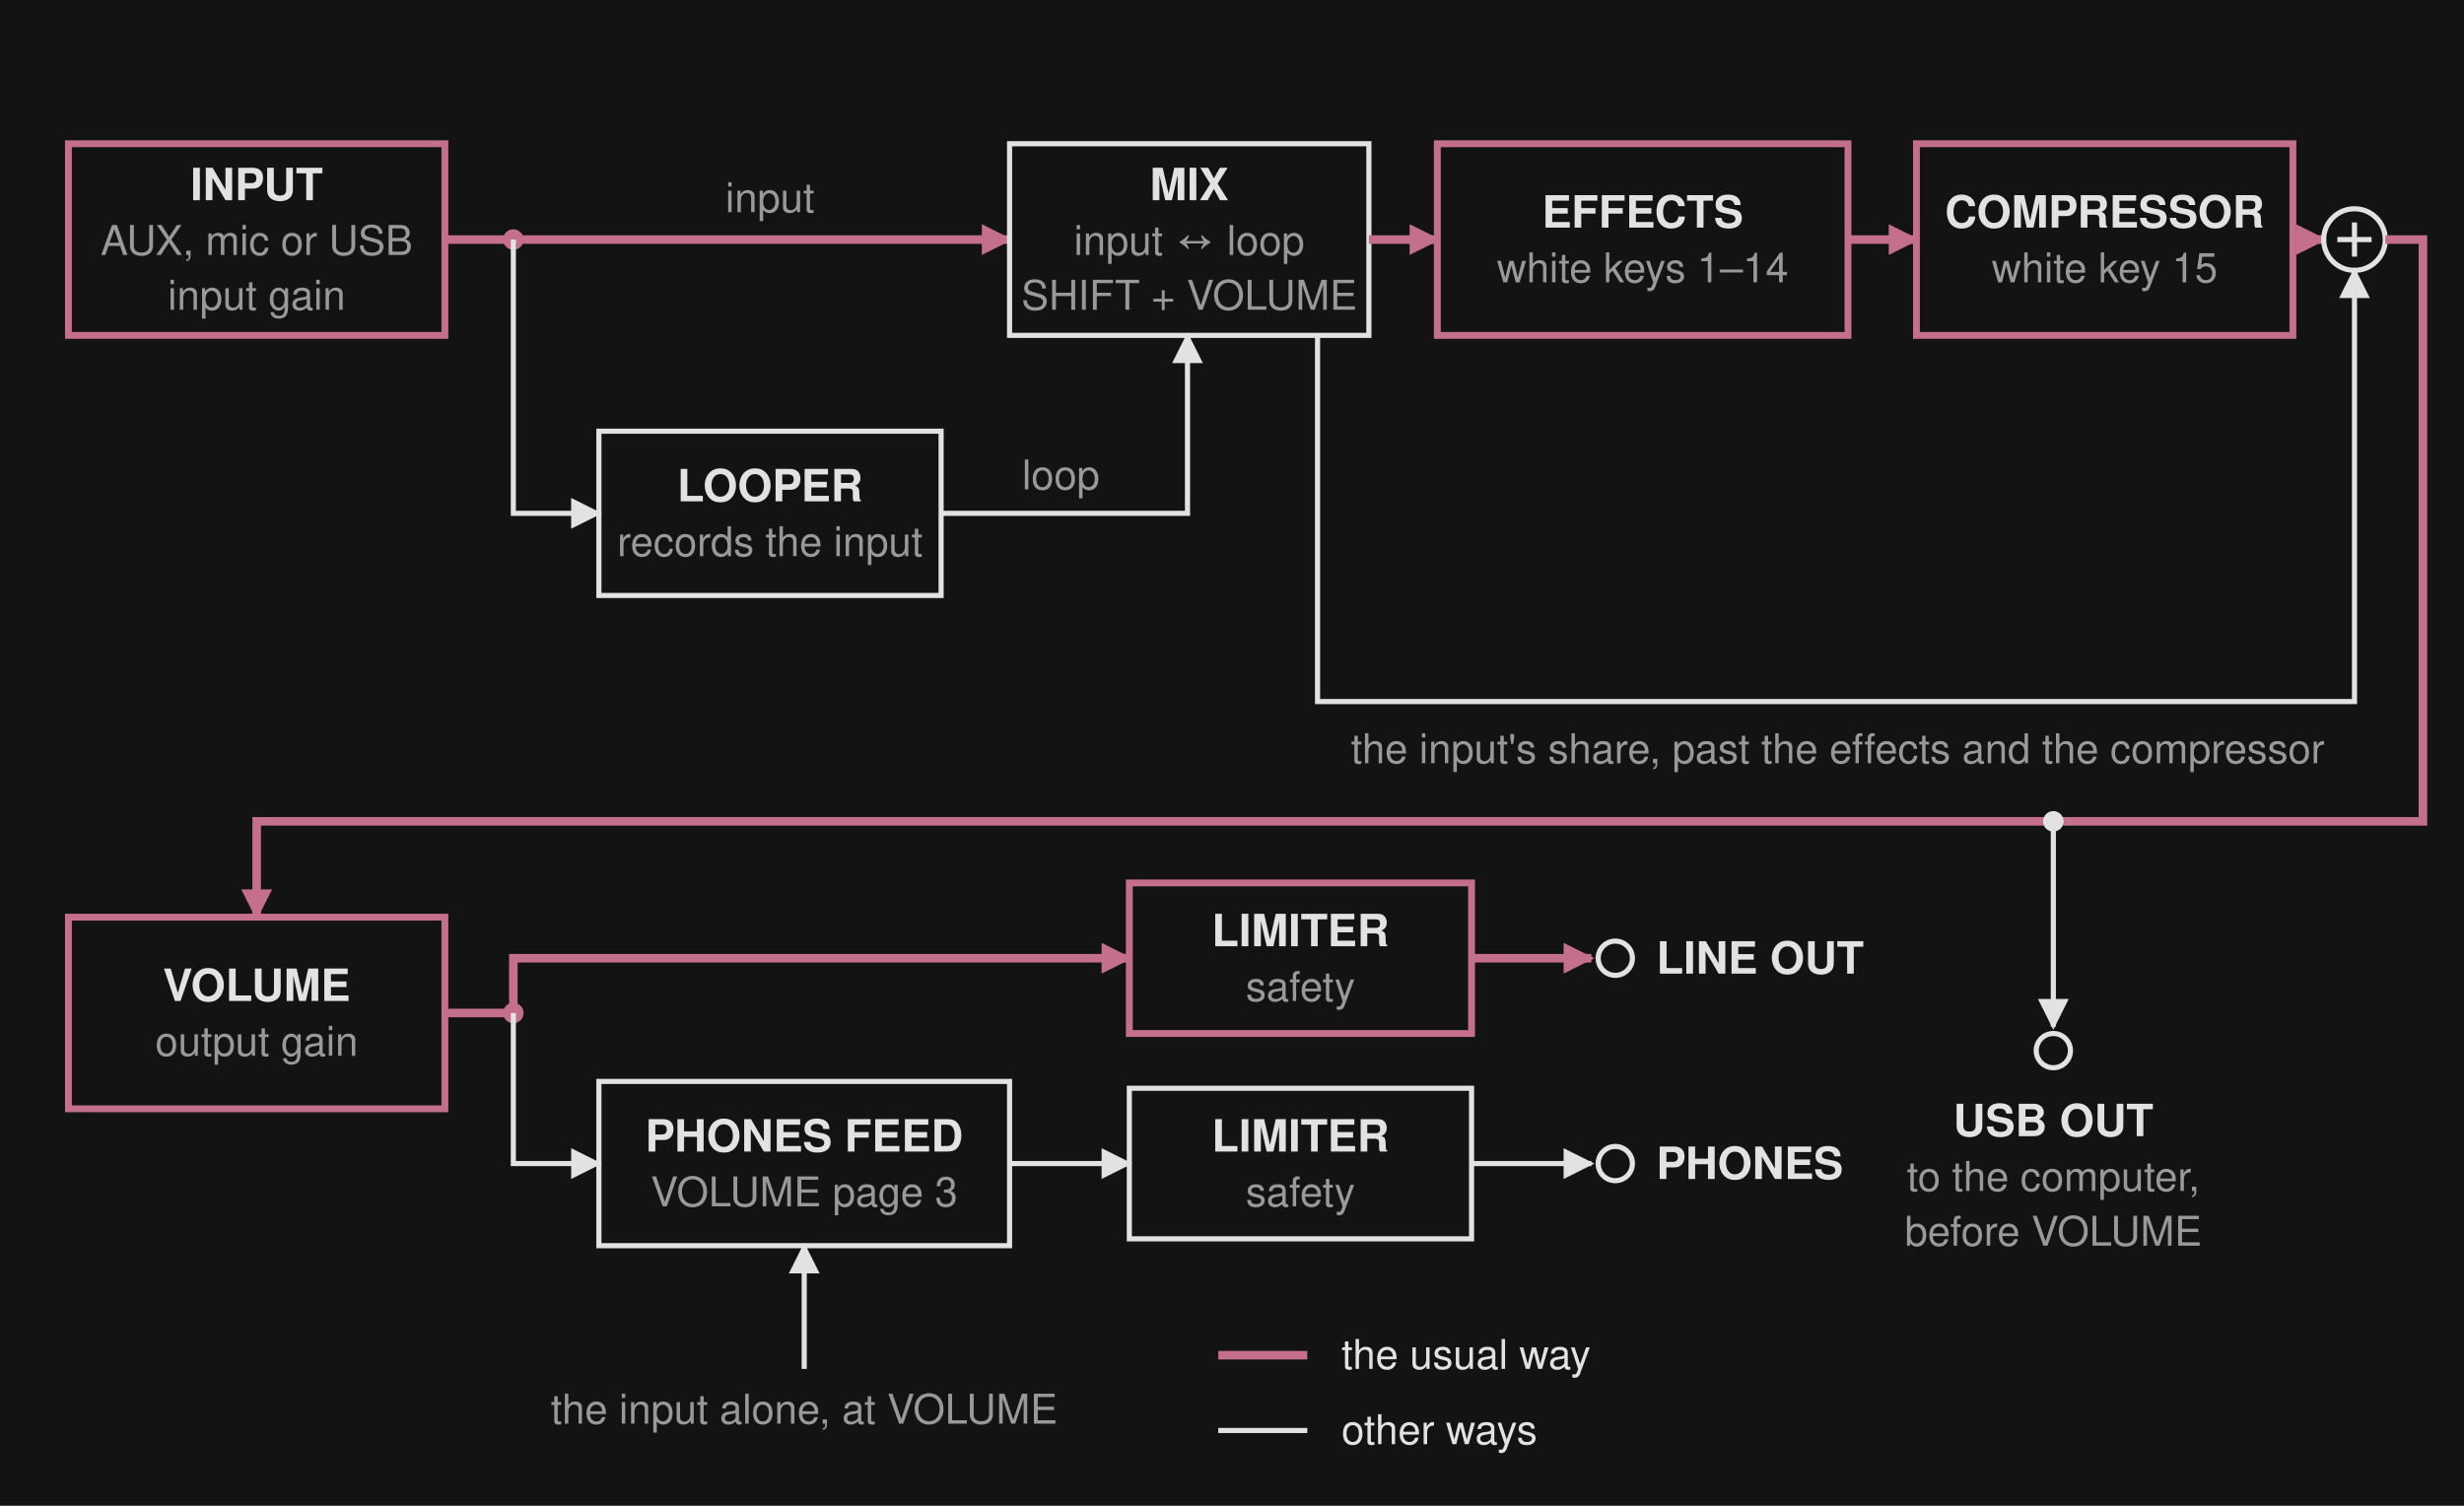
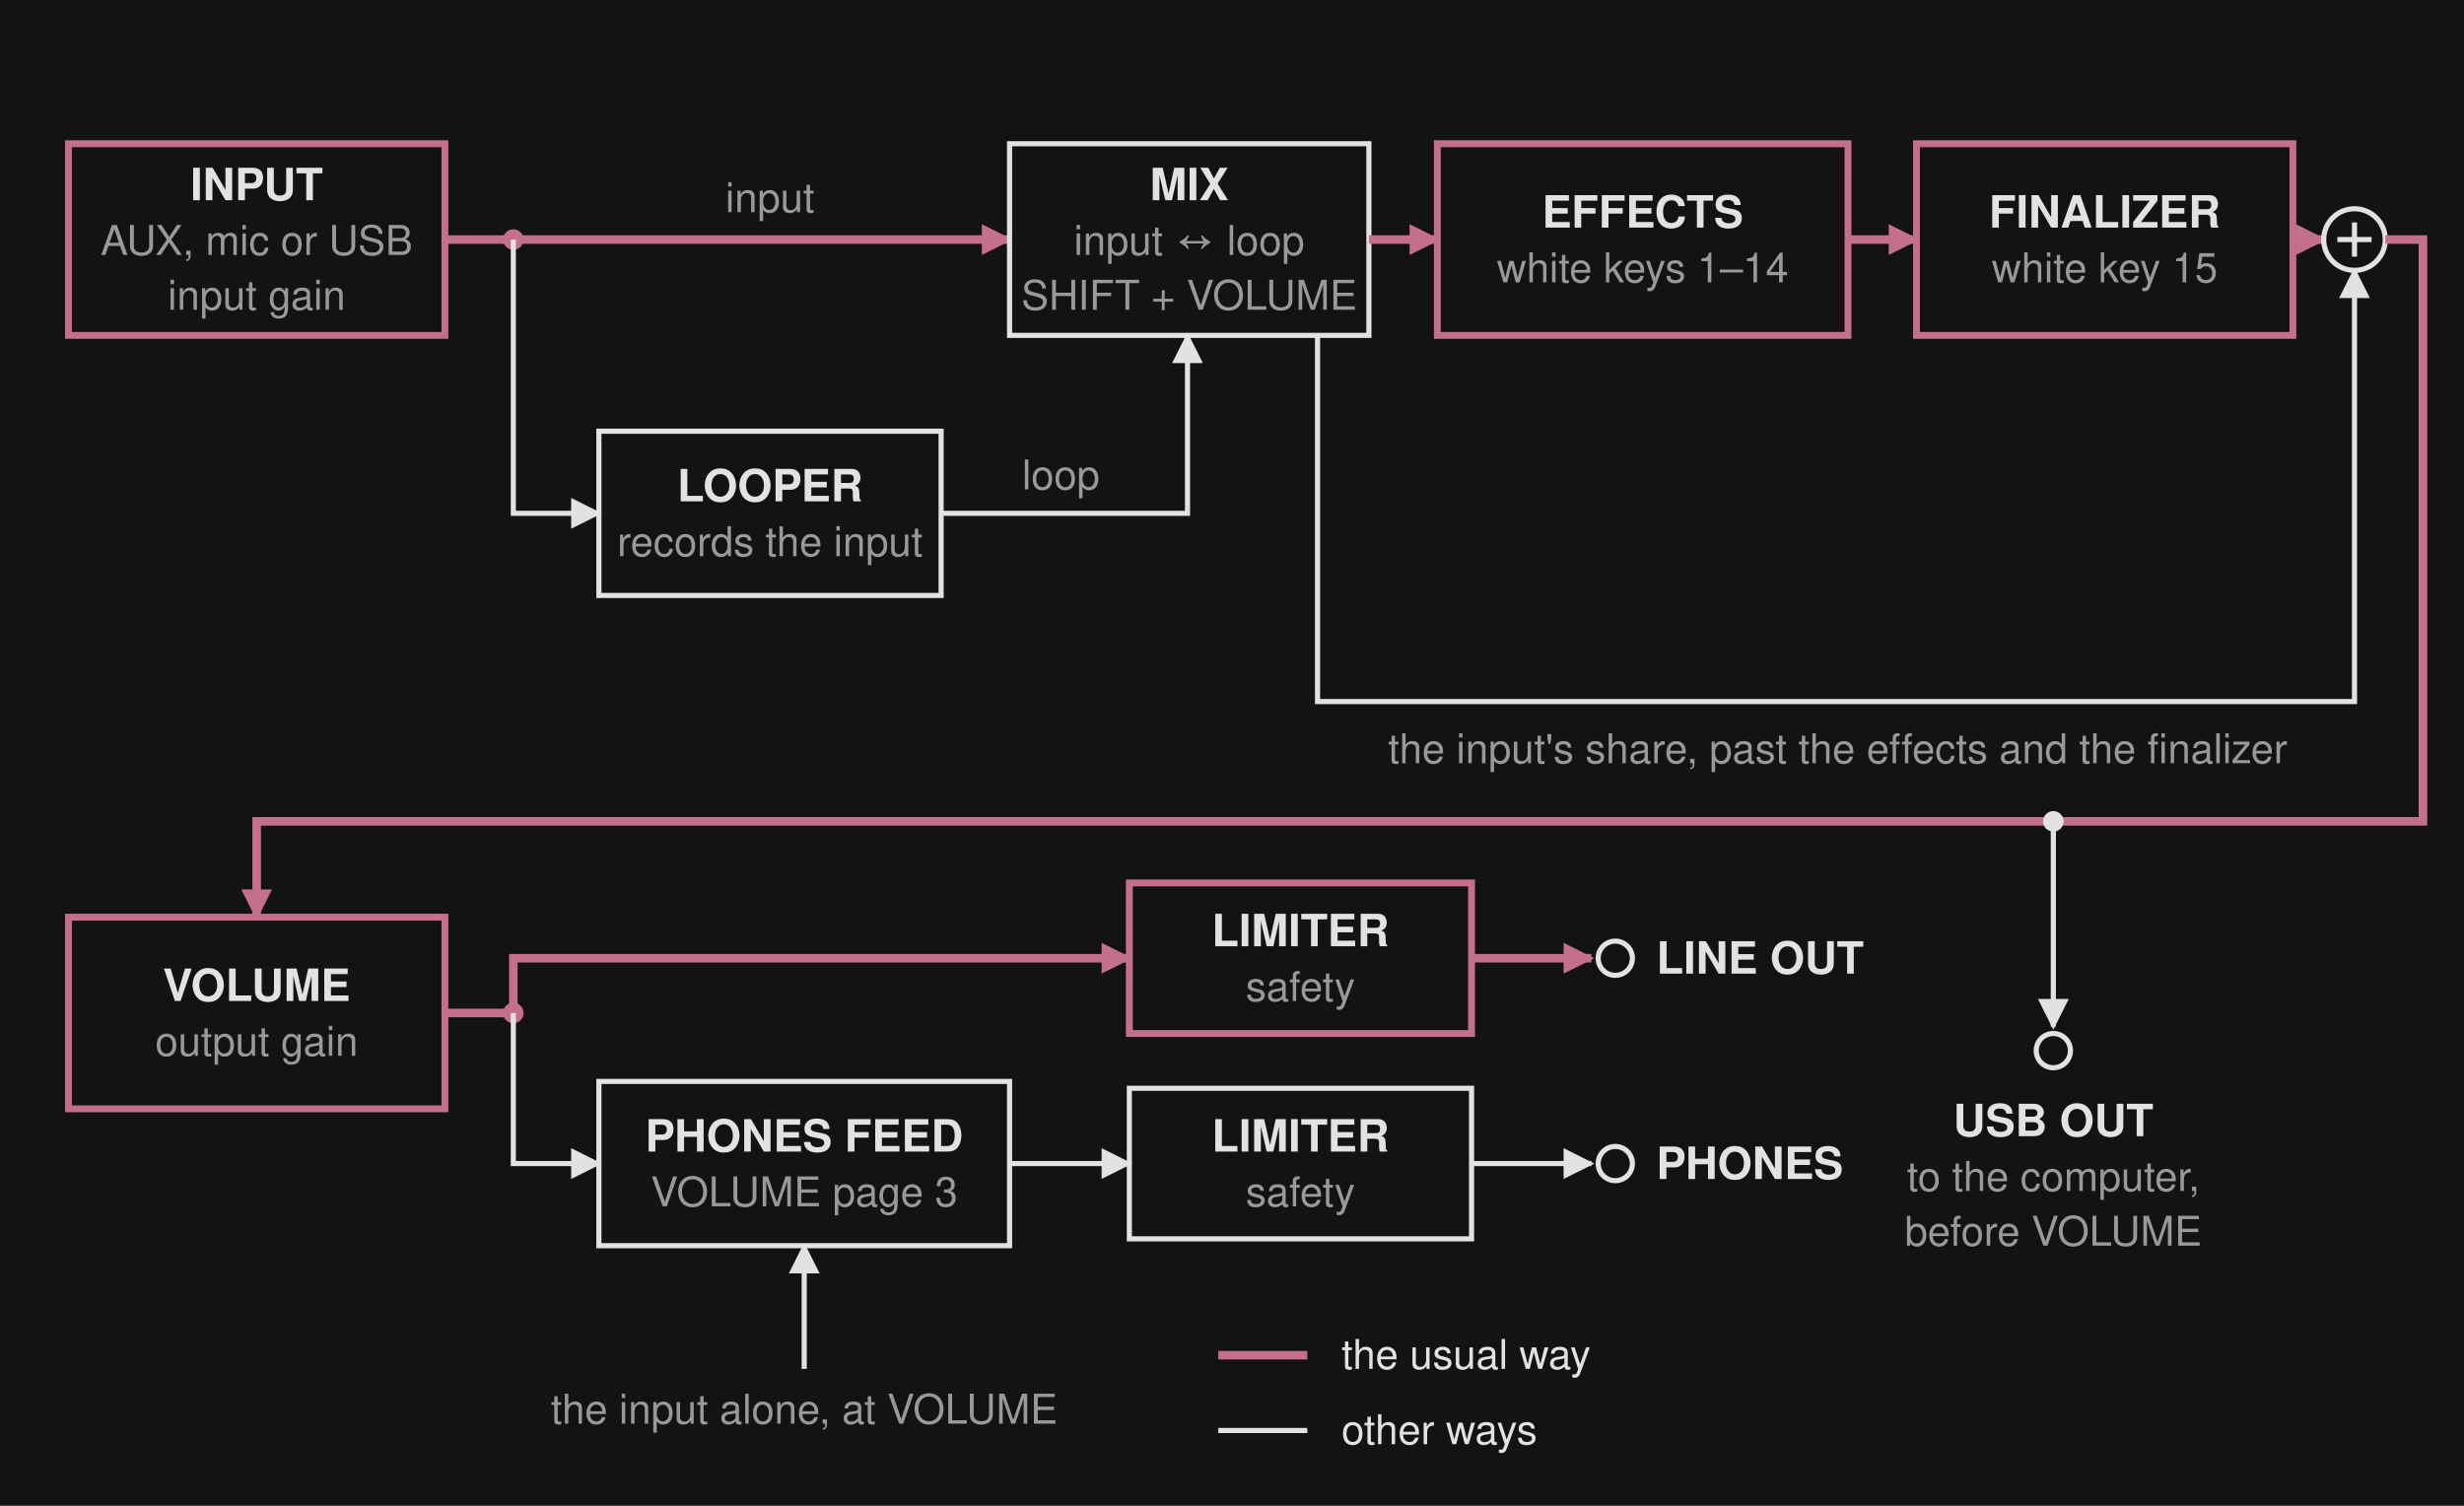
<svg xmlns="http://www.w3.org/2000/svg" viewBox="0 0 720 440" width="720" height="440" role="img" aria-labelledby="title desc">
  <style>svg{font-size:13px}text{font-family:'Hanken Grotesk', Helvetica, Arial, sans-serif;fill:#e2e2e2;text-anchor:middle}.as{text-anchor:start}.ae{text-anchor:end}.m{fill:#999999}.gt{fill:#131314}.b{fill:none;stroke:#e2e2e2;stroke-width:1.5}.ba{fill:none;stroke:#c4708a;stroke-width:2}.la{fill:none;stroke:#c4708a;stroke-width:2.5}.ls{fill:none;stroke:#e2e2e2;stroke-width:1.5}.lc{fill:none;stroke:#999999;stroke-width:1.5;stroke-dasharray:5 4}.da{fill:#c4708a}.ds{fill:#e2e2e2}.sw{stroke:#c4708a;stroke-width:2.5;stroke-linecap:round}.g{fill:#c4708a}.wk{fill:#e2e2e2;stroke:#131314;stroke-width:1}.dk{fill:#39393a;stroke:#e2e2e2;stroke-width:1.2}.sk{fill:#c4708a;stroke:#e2e2e2;stroke-width:1.2}.led{fill:none;stroke:#999999;stroke-width:1}</style>
  <defs>
    <marker id="ma" viewBox="0 0 10 10" refX="9" refY="5" markerWidth="9" markerHeight="9" markerUnits="userSpaceOnUse" orient="auto">
      <path d="M0,0L10,5L0,10z" fill="#c4708a" />
    </marker>
    <marker id="ms" viewBox="0 0 10 10" refX="9" refY="5" markerWidth="9" markerHeight="9" markerUnits="userSpaceOnUse" orient="auto">
      <path d="M0,0L10,5L0,10z" fill="#e2e2e2" />
    </marker>
    <marker id="mc" viewBox="0 0 10 10" refX="9" refY="5" markerWidth="9" markerHeight="9" markerUnits="userSpaceOnUse" orient="auto">
      <path d="M0,0L10,5L0,10z" fill="#999999" />
    </marker>
  </defs>
  <rect width="720" height="440" fill="#131314" />
  <rect x="20" y="42" width="110" height="56" class="ba" />
  <text x="75" y="58.5" class="t" font-weight="bold">INPUT</text>
  <text x="75" y="74.5" class="m" font-size="12">AUX, mic or USB</text>
  <text x="75" y="90.5" class="m" font-size="12">input gain</text>
  <polyline points="130,70 295,70" class="la" marker-end="url(#ma)" />
  <circle cx="150" cy="70" r="3" class="da" />
  <text x="225" y="62" class="m" font-size="12">input</text>
  <polyline points="150,70 150,150 175,150" class="ls" marker-end="url(#ms)" />
  <rect x="175" y="126" width="100" height="48" class="b" />
  <text x="225" y="146.5" class="t" font-weight="bold">LOOPER</text>
  <text x="225" y="162.5" class="m" font-size="12">records the input</text>
  <polyline points="275,150 347,150 347,98" class="ls" marker-end="url(#ms)" />
  <text x="310" y="143" class="m" font-size="12">loop</text>
  <rect x="295" y="42" width="105" height="56" class="b" />
  <text x="347.5" y="58.5" class="t" font-weight="bold">MIX</text>
  <text x="347.5" y="74.5" class="m" font-size="12">input ↔ loop</text>
  <text x="347.5" y="90.5" class="m" font-size="12">SHIFT + VOLUME</text>
  <polyline points="400,70 420,70" class="la" marker-end="url(#ma)" />
  <rect x="420" y="42" width="120" height="56" class="ba" />
  <text x="480" y="66.5" class="t" font-weight="bold">EFFECTS</text>
  <text x="480" y="82.5" class="m" font-size="12">white keys 1–14</text>
  <polyline points="540,70 560,70" class="la" marker-end="url(#ma)" />
  <rect x="560" y="42" width="110" height="56" class="ba" />
-   <text x="615" y="66.5" class="t" font-weight="bold">COMPRESSOR</text>
+   <text x="615" y="66.5" class="t" font-weight="bold">FINALIZER</text>
  <text x="615" y="82.5" class="m" font-size="12">white key 15</text>
  <polyline points="670,70 679,70" class="la" marker-end="url(#ma)" />
  <circle cx="688" cy="70" r="9" class="b" />
  <path d="M683,70h10M688,65v10" class="ls" />
  <polyline points="385,98 385,205 688,205 688,79" class="ls" marker-end="url(#ms)" />
-   <text x="537" y="223" class="m" font-size="12">the input's share, past the effects and the compressor</text>
+   <text x="537" y="223" class="m" font-size="12">the input's share, past the effects and the finalizer</text>
  <polyline points="697,70 708,70 708,240 75,240 75,268" class="la" marker-end="url(#ma)" />
  <circle cx="600" cy="240" r="3" class="ds" />
  <polyline points="600,240 600,300" class="ls" marker-end="url(#ms)" />
  <circle cx="600" cy="307" r="5" class="b" />
  <text x="600" y="332" class="t" font-weight="bold">USB OUT</text>
  <text x="600" y="348" class="m" font-size="12">to the computer,</text>
  <text x="600" y="364" class="m" font-size="12">before VOLUME</text>
  <rect x="20" y="268" width="110" height="56" class="ba" />
  <text x="75" y="292.5" class="t" font-weight="bold">VOLUME</text>
  <text x="75" y="308.5" class="m" font-size="12">output gain</text>
  <polyline points="130,296 150,296 150,280 330,280" class="la" marker-end="url(#ma)" />
  <circle cx="150" cy="296" r="3" class="da" />
  <polyline points="150,296 150,340 175,340" class="ls" marker-end="url(#ms)" />
  <rect x="175" y="316" width="120" height="48" class="b" />
  <text x="235" y="336.5" class="t" font-weight="bold">PHONES FEED</text>
  <text x="235" y="352.5" class="m" font-size="12">VOLUME page 3</text>
  <polyline points="295,340 330,340" class="ls" marker-end="url(#ms)" />
  <polyline points="235,400 235,364" class="ls" marker-end="url(#ms)" />
  <text x="235" y="416" class="m" font-size="12">the input alone, at VOLUME</text>
  <rect x="330" y="258" width="100" height="44" class="ba" />
  <text x="380" y="276.5" class="t" font-weight="bold">LIMITER</text>
  <text x="380" y="292.5" class="m" font-size="12">safety</text>
  <polyline points="430,280 465,280" class="la" marker-end="url(#ma)" />
  <circle cx="472" cy="280" r="5" class="b" />
  <text x="484" y="284.5" class="t as" font-weight="bold">LINE OUT</text>
  <rect x="330" y="318" width="100" height="44" class="b" />
  <text x="380" y="336.5" class="t" font-weight="bold">LIMITER</text>
  <text x="380" y="352.5" class="m" font-size="12">safety</text>
  <polyline points="430,340 465,340" class="ls" marker-end="url(#ms)" />
  <circle cx="472" cy="340" r="5" class="b" />
  <text x="484" y="344.5" class="t as" font-weight="bold">PHONES</text>
  <polyline points="356,396 382,396" class="la" />
  <text x="392" y="400" class="t as" font-size="12">the usual way</text>
  <polyline points="356,418 382,418" class="ls" />
  <text x="392" y="422" class="t as" font-size="12">other ways</text>
</svg>
